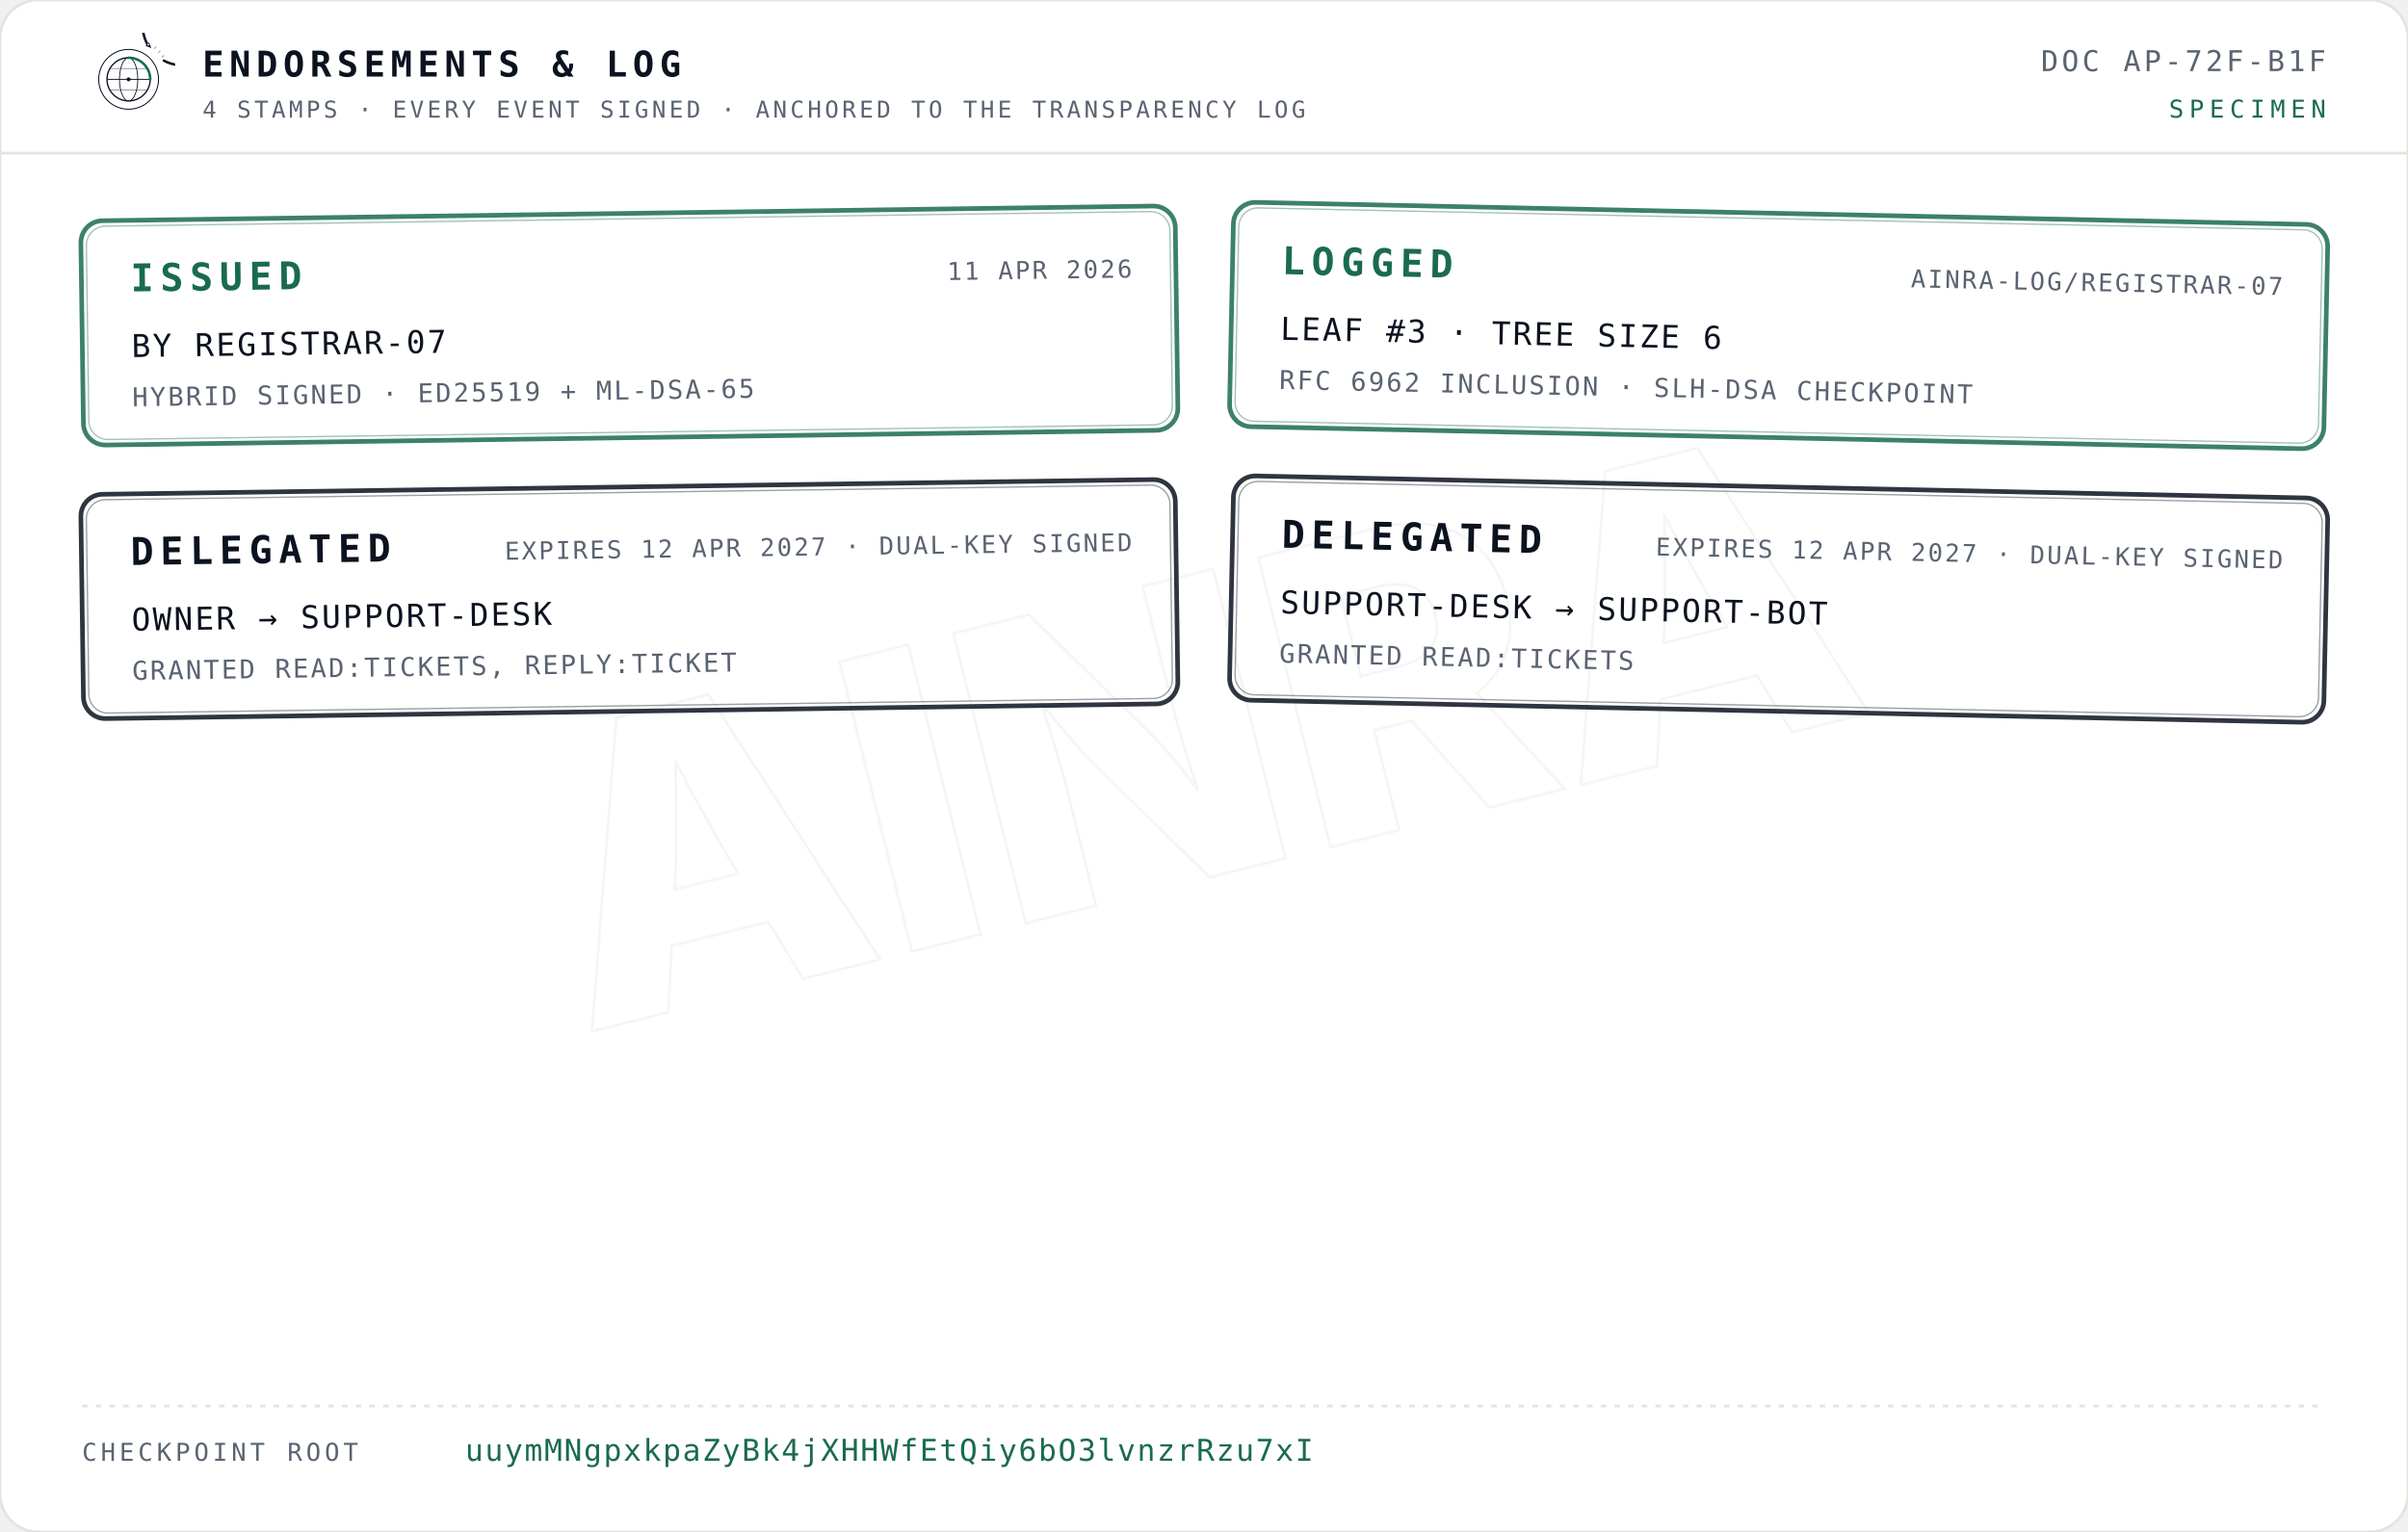
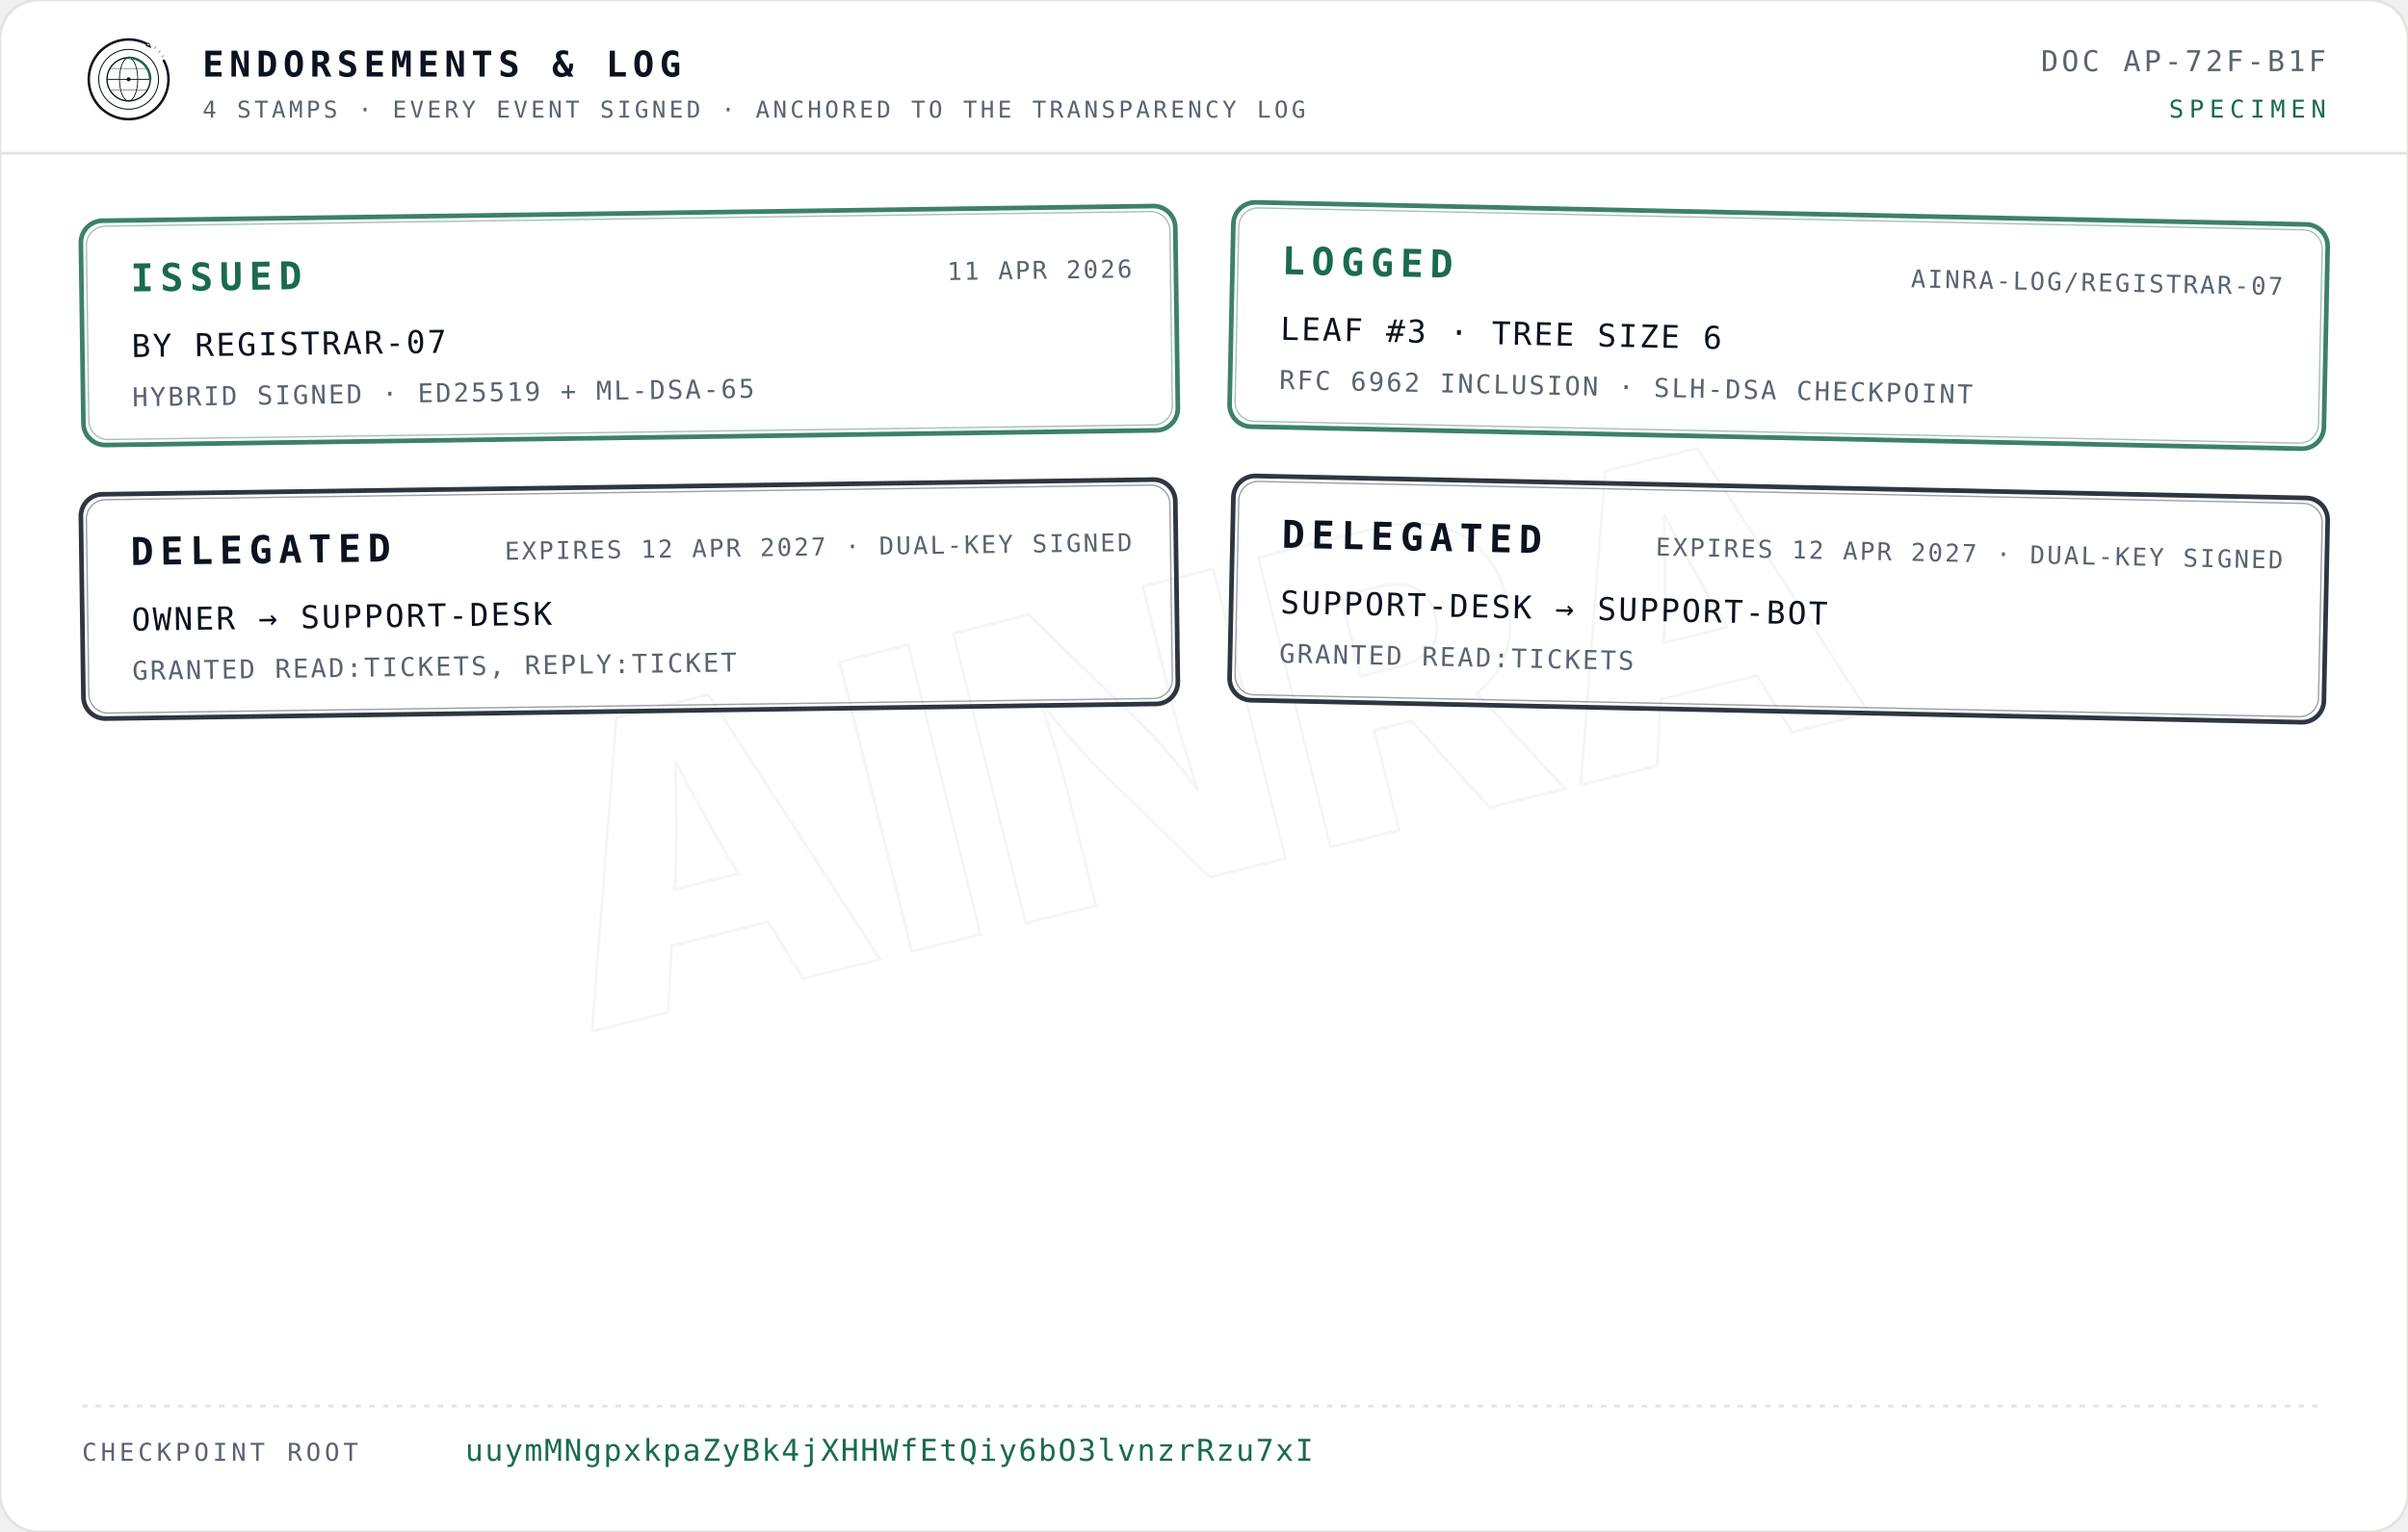
<svg xmlns="http://www.w3.org/2000/svg" viewBox="0 0 880 560" width="704" height="448" font-family="'B612 Mono',ui-monospace,monospace">
  <defs>
    <g id="ainra-sigil">
-       <path d="M 98.4 33.5 A 48 48 0 1 0 78.5 13.6" fill="none" stroke="#0B1220" stroke-width="3" stroke-linecap="round" />
+       <path d="M 98.4 33.5 A 48 48 0 1 1 78.5 13.6" fill="none" stroke="#0B1220" stroke-width="3" stroke-linecap="round" />
      <path d="M 95.8 29.2 L 98.7 27.2 M 91.7 23.9 L 94.3 21.5 M 86.9 19.2 L 89.1 16.6" stroke="#0B1220" stroke-width="1" opacity=".5" />
      <path d="M 80.6 11.5 L 83.4 18.5 L 76.4 15.7 Z" fill="#0B1220" />
      <circle cx="79.6" cy="14.2" r="1.1" fill="#F5F6F3" />
      <circle cx="56" cy="56" r="36" stroke="#0B1220" stroke-width="1.2" fill="none" />
      <circle cx="56" cy="56" r="26" stroke="#0B1220" stroke-width="1.6" fill="none" />
      <ellipse cx="56" cy="56" rx="11" ry="26" stroke="#0B1220" stroke-width="1" fill="none" />
      <line x1="30" y1="56" x2="82" y2="56" stroke="#0B1220" stroke-width="1.1" />
      <path d="M33.5 43 h45 M33.5 69 h45" stroke="#0B1220" stroke-width="0.8" opacity="0.6" />
      <path d="M56 30 a26 26 0 0 1 26 26" stroke="#1A6B4E" stroke-width="3" stroke-linecap="round" fill="none" />
      <circle cx="56" cy="56" r="2.4" fill="#0B1220" />
    </g>
    <g id="ainra-sigil-lt">
-       <path d="M 98.4 33.5 A 48 48 0 1 0 78.5 13.6" fill="none" stroke="#E7EAF0" stroke-width="3" stroke-linecap="round" />
+       <path d="M 98.4 33.5 A 48 48 0 1 1 78.5 13.6" fill="none" stroke="#E7EAF0" stroke-width="3" stroke-linecap="round" />
      <path d="M 95.8 29.2 L 98.7 27.2 M 91.7 23.9 L 94.3 21.5 M 86.9 19.2 L 89.1 16.6" stroke="#E7EAF0" stroke-width="1" opacity=".5" />
      <path d="M 80.6 11.5 L 83.4 18.5 L 76.4 15.7 Z" fill="#E7EAF0" />
      <circle cx="79.6" cy="14.2" r="1.1" fill="#0B1220" />
      <circle cx="56" cy="56" r="36" stroke="#E7EAF0" stroke-width="1.2" fill="none" />
      <circle cx="56" cy="56" r="26" stroke="#E7EAF0" stroke-width="1.6" fill="none" />
      <ellipse cx="56" cy="56" rx="11" ry="26" stroke="#E7EAF0" stroke-width="1" fill="none" />
      <line x1="30" y1="56" x2="82" y2="56" stroke="#E7EAF0" stroke-width="1.1" />
      <path d="M33.5 43 h45 M33.5 69 h45" stroke="#E7EAF0" stroke-width="0.8" opacity="0.6" />
      <path d="M56 30 a26 26 0 0 1 26 26" stroke="#57C08F" stroke-width="3" stroke-linecap="round" fill="none" />
      <circle cx="56" cy="56" r="2.4" fill="#E7EAF0" />
    </g>
  </defs>
  <rect x="0" y="0" width="880" height="560" rx="14" fill="#FFFFFF" stroke="#E2E5DF" />
  <text x="440" y="320" text-anchor="middle" font-family="'Bricolage Grotesque','Inter',sans-serif" font-weight="800" font-size="150" fill="none" stroke="#0B1220" stroke-opacity="0.04" transform="rotate(-14 440 280)">AINRA</text>
  <line x1="0" y1="56" x2="880" y2="56" stroke="#E2E5DF" />
  <svg x="30" y="12" width="34" height="34" viewBox="0 0 112 112">
    <use href="#ainra-sigil" />
  </svg>
  <text x="74" y="28" font-weight="700" font-size="13" letter-spacing="2" fill="#0B1220">ENDORSEMENTS &amp; LOG</text>
  <text x="74" y="43" font-size="8.5" letter-spacing="1.2" fill="#5A6372">4 STAMPS · EVERY EVENT SIGNED · ANCHORED TO THE TRANSPARENCY LOG</text>
  <text x="850" y="26" text-anchor="end" font-size="10.5" letter-spacing="1.2" fill="#5A6372">DOC AP-72F-B1F</text>
  <text x="850" y="43" text-anchor="end" font-size="9" letter-spacing="2" fill="#1A6B4E">SPECIMEN</text>
  <g transform="rotate(-0.8 230 119)">
    <rect x="30" y="78" width="400" height="82" rx="8" fill="none" stroke="#1A6B4E" stroke-width="1.7" stroke-opacity="0.85" />
    <rect x="32" y="80" width="396" height="78" rx="7" fill="none" stroke="#1A6B4E" stroke-width="0.5" stroke-opacity="0.4" />
    <text x="48" y="104" font-size="14" font-weight="700" letter-spacing="2.4" fill="#1A6B4E">ISSUED</text>
    <text x="414" y="104" text-anchor="end" font-size="9" letter-spacing="0.8" fill="#5A6372">11 APR 2026</text>
    <text x="48" y="128" font-size="11.5" letter-spacing="0.8" fill="#0B1220">BY REGISTRAR-07</text>
    <text x="48" y="146" font-size="9.5" letter-spacing="0.8" fill="#5A6372">HYBRID SIGNED · ED25519 + ML-DSA-65</text>
  </g>
  <g transform="rotate(1.2 650 119)">
    <rect x="450" y="78" width="400" height="82" rx="8" fill="none" stroke="#1A6B4E" stroke-width="1.7" stroke-opacity="0.85" />
    <rect x="452" y="80" width="396" height="78" rx="7" fill="none" stroke="#1A6B4E" stroke-width="0.5" stroke-opacity="0.4" />
    <text x="468" y="104" font-size="14" font-weight="700" letter-spacing="2.4" fill="#1A6B4E">LOGGED</text>
    <text x="834" y="104" text-anchor="end" font-size="9" letter-spacing="0.8" fill="#5A6372">AINRA-LOG/REGISTRAR-07</text>
    <text x="468" y="128" font-size="11.5" letter-spacing="0.8" fill="#0B1220">LEAF #3 · TREE SIZE 6</text>
    <text x="468" y="146" font-size="9.5" letter-spacing="0.8" fill="#5A6372">RFC 6962 INCLUSION · SLH-DSA CHECKPOINT</text>
  </g>
  <g transform="rotate(-0.8 230 219)">
    <rect x="30" y="178" width="400" height="82" rx="8" fill="none" stroke="#0B1220" stroke-width="1.7" stroke-opacity="0.85" />
    <rect x="32" y="180" width="396" height="78" rx="7" fill="none" stroke="#0B1220" stroke-width="0.5" stroke-opacity="0.4" />
    <text x="48" y="204" font-size="14" font-weight="700" letter-spacing="2.4" fill="#0B1220">DELEGATED</text>
    <text x="414" y="204" text-anchor="end" font-size="9" letter-spacing="0.8" fill="#5A6372">EXPIRES 12 APR 2027 · DUAL-KEY SIGNED</text>
    <text x="48" y="228" font-size="11.5" letter-spacing="0.8" fill="#0B1220">OWNER → SUPPORT-DESK</text>
    <text x="48" y="246" font-size="9.5" letter-spacing="0.8" fill="#5A6372">GRANTED READ:TICKETS, REPLY:TICKET</text>
  </g>
  <g transform="rotate(1.2 650 219)">
    <rect x="450" y="178" width="400" height="82" rx="8" fill="none" stroke="#0B1220" stroke-width="1.7" stroke-opacity="0.85" />
    <rect x="452" y="180" width="396" height="78" rx="7" fill="none" stroke="#0B1220" stroke-width="0.5" stroke-opacity="0.4" />
    <text x="468" y="204" font-size="14" font-weight="700" letter-spacing="2.4" fill="#0B1220">DELEGATED</text>
    <text x="834" y="204" text-anchor="end" font-size="9" letter-spacing="0.8" fill="#5A6372">EXPIRES 12 APR 2027 · DUAL-KEY SIGNED</text>
    <text x="468" y="228" font-size="11.5" letter-spacing="0.8" fill="#0B1220">SUPPORT-DESK → SUPPORT-BOT</text>
    <text x="468" y="246" font-size="9.5" letter-spacing="0.8" fill="#5A6372">GRANTED READ:TICKETS</text>
  </g>
  <line x1="30" y1="514" x2="850" y2="514" stroke="#E2E5DF" stroke-dasharray="2 3" />
  <text x="30" y="534" font-size="9" letter-spacing="1.4" fill="#5A6372">CHECKPOINT ROOT</text>
  <text x="170" y="534" font-size="11" letter-spacing="0.6" fill="#1A6B4E">uuymMNgpxkpaZyBk4jXHHWfEtQiy6bO3lvnzrRzu7xI</text>
</svg>
